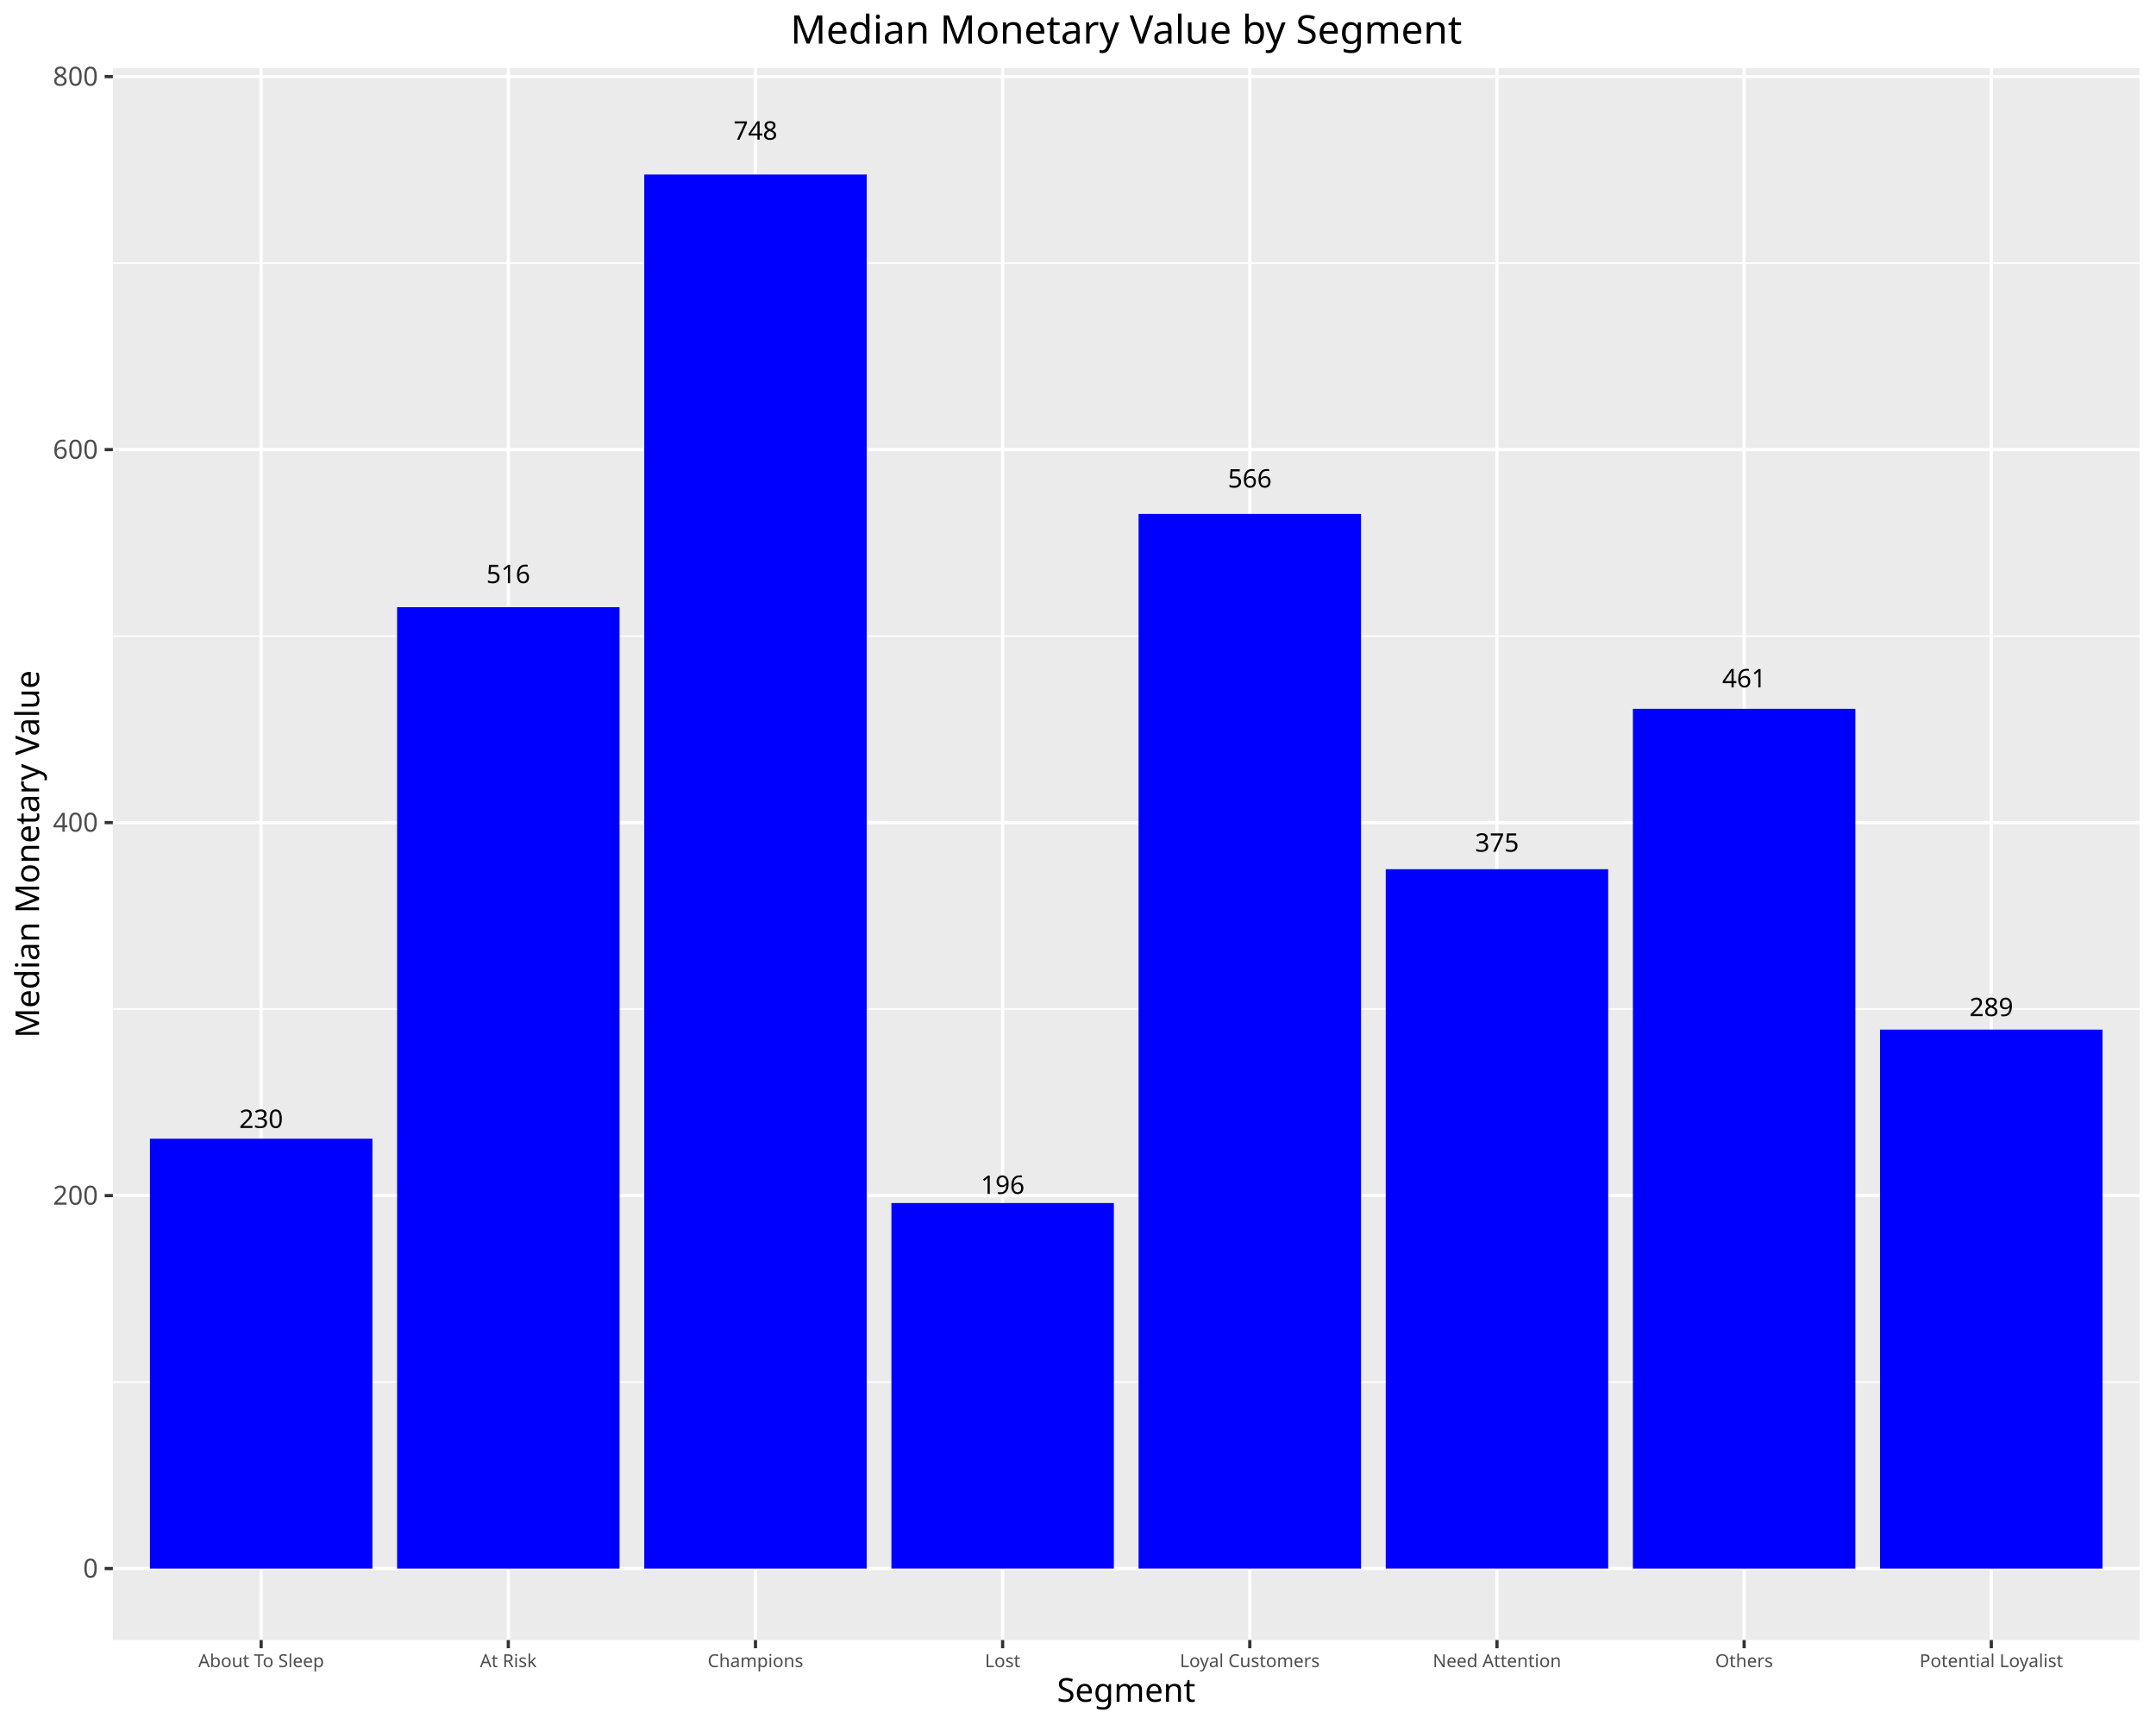
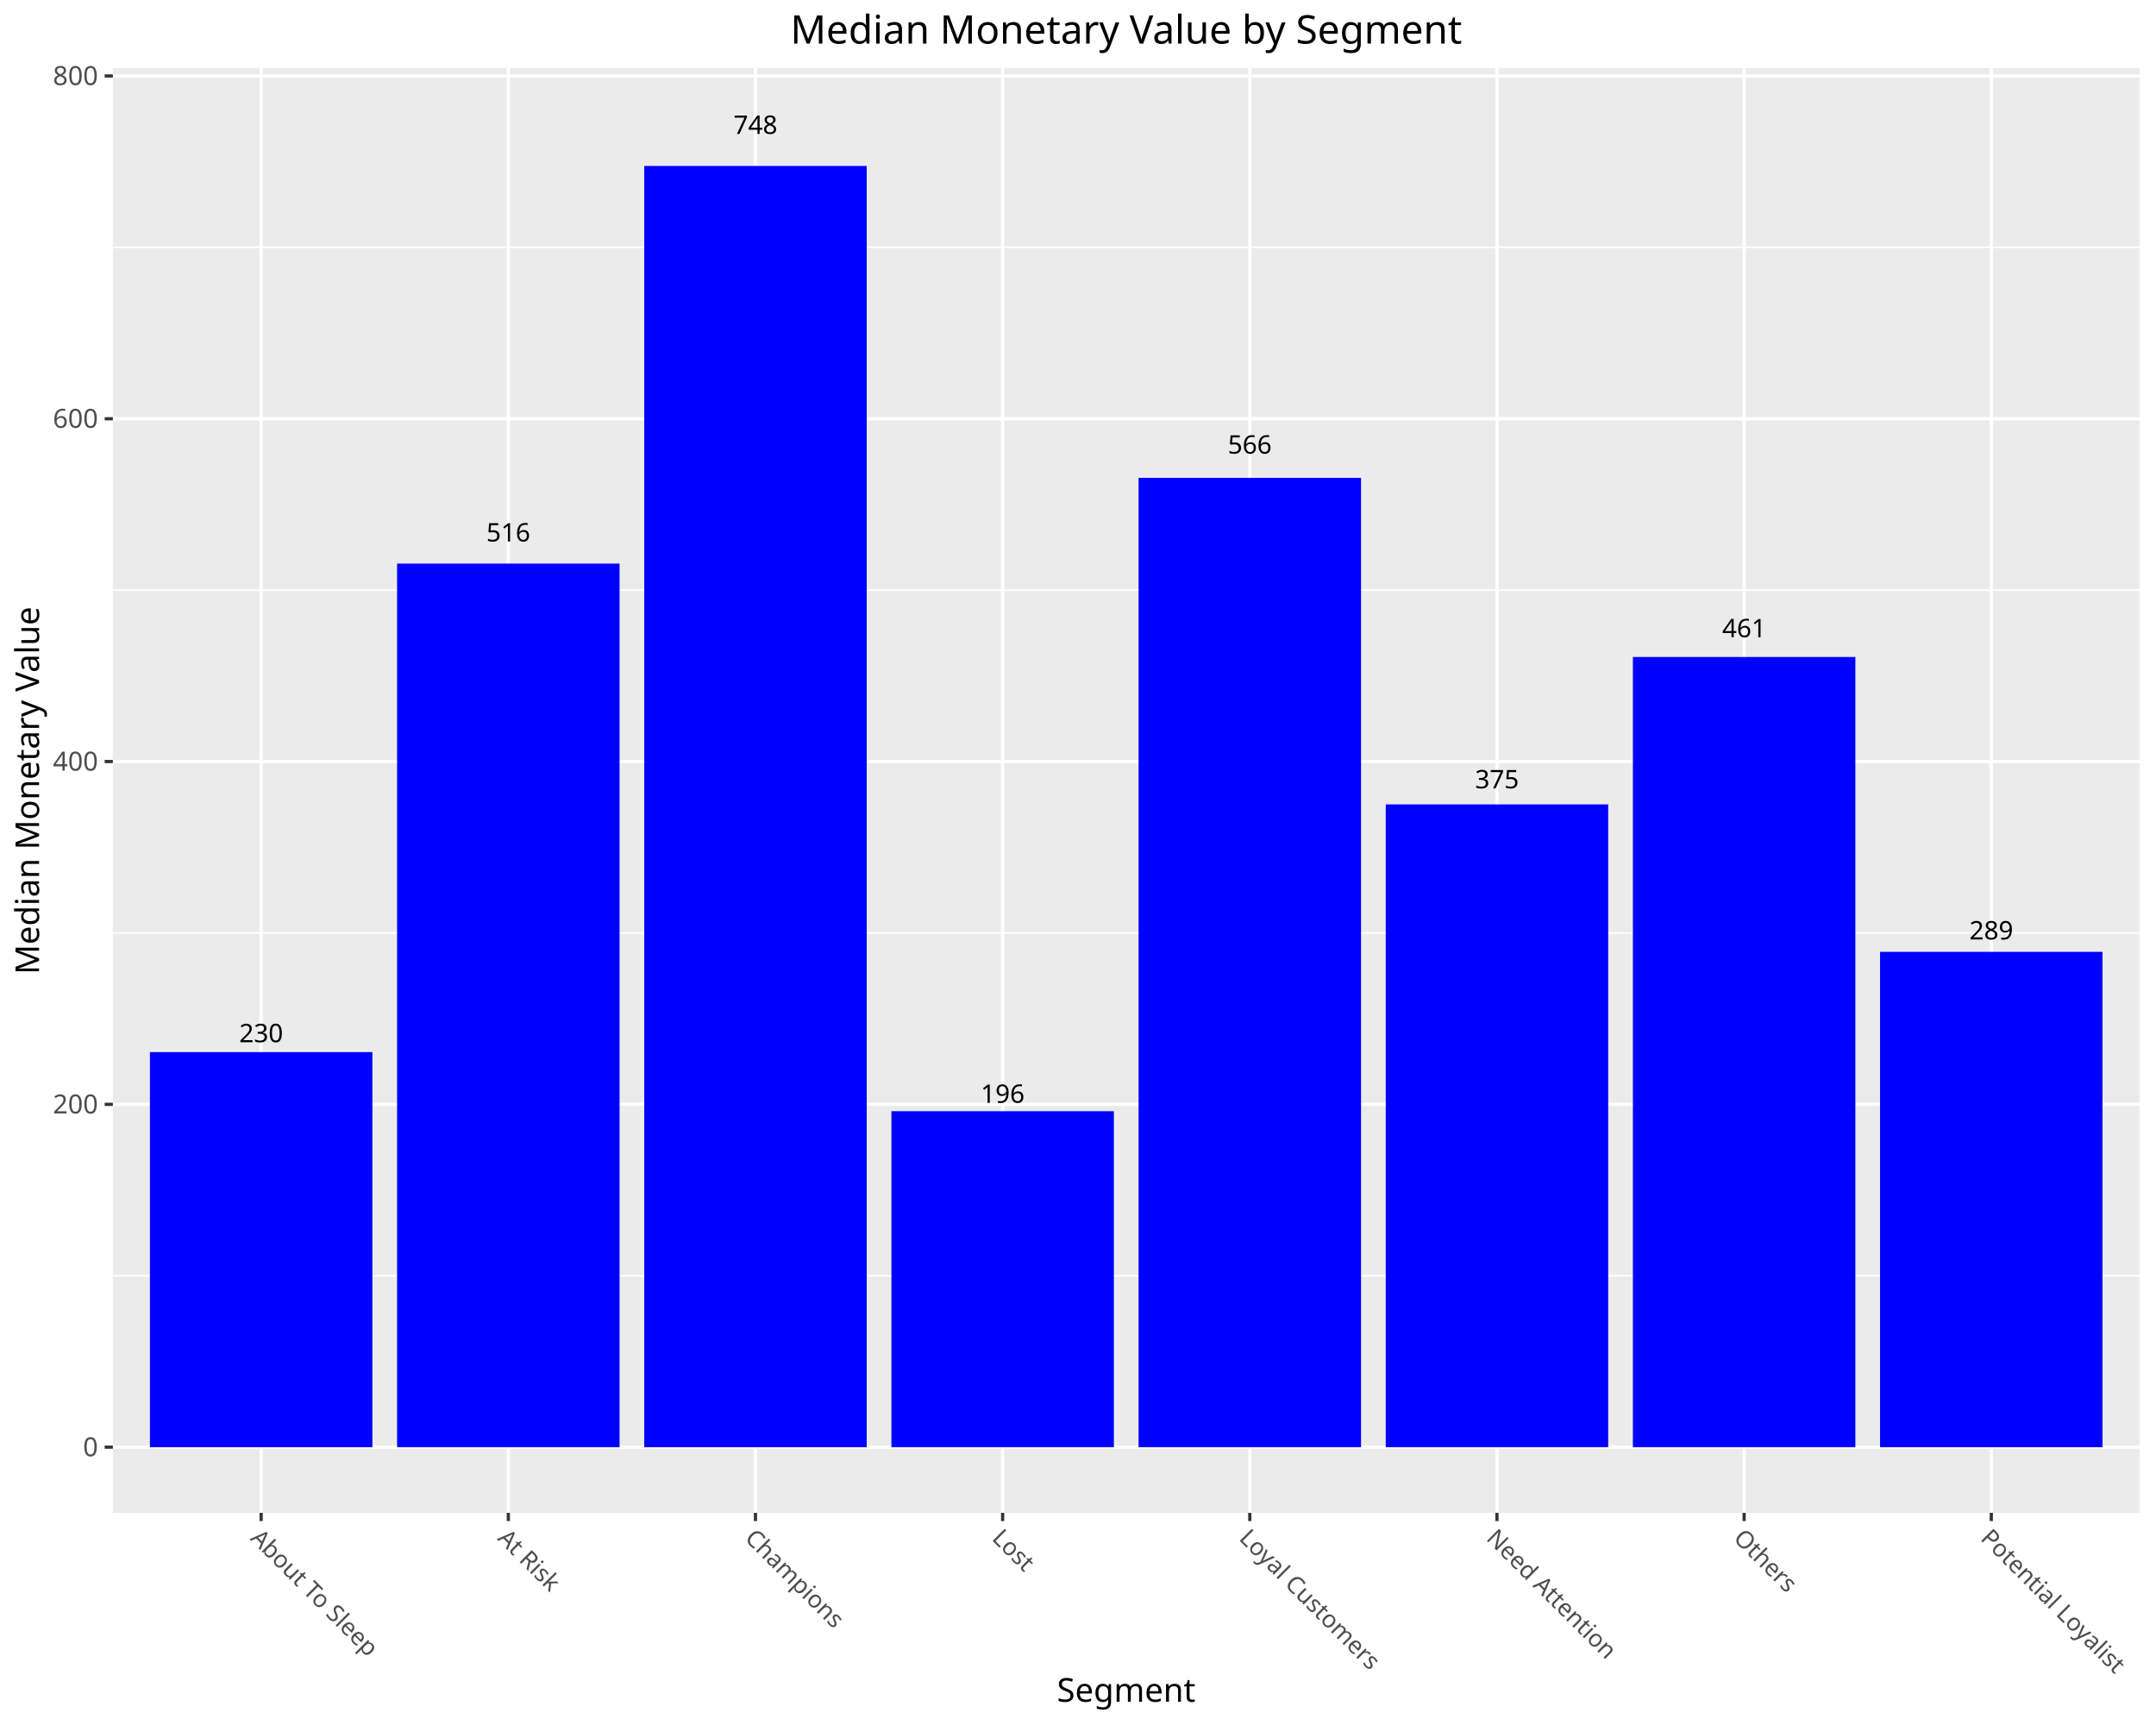
<svg xmlns="http://www.w3.org/2000/svg" class="svglite" data-engine-version="2.0" width="720.00pt" height="576.00pt" viewBox="0 0 720.00 576.00">
  <defs>
    <style type="text/css">
    .svglite line, .svglite polyline, .svglite polygon, .svglite path, .svglite rect, .svglite circle {
      fill: none;
      stroke: #000000;
      stroke-linecap: round;
      stroke-linejoin: round;
      stroke-miterlimit: 10.00;
    }
  </style>
  </defs>
  <rect width="100%" height="100%" style="stroke: none; fill: #FFFFFF;" />
  <defs>
    <clipPath id="cpMC4wMHw3MjAuMDB8MC4wMHw1NzYuMDA=">
      <rect x="0.00" y="0.00" width="720.00" height="576.00" />
    </clipPath>
  </defs>
  <g clip-path="url(#cpMC4wMHw3MjAuMDB8MC4wMHw1NzYuMDA=)">
    <rect x="0.00" y="0.00" width="720.00" height="576.00" style="stroke-width: 1.07; stroke: #FFFFFF; fill: #FFFFFF;" />
  </g>
  <defs>
-     <clipPath id="cpMzcuNjl8NzE0LjUyfDIyLjc4fDU0Ny42Mg==">
-       <rect x="37.69" y="22.78" width="676.83" height="524.84" />
+     <clipPath id="cpMzcuNjl8NzE0LjUyfDIyLjc4fDUwNS4xNg==">
+       <rect x="37.69" y="22.78" width="676.83" height="482.38" />
    </clipPath>
  </defs>
-   <g clip-path="url(#cpMzcuNjl8NzE0LjUyfDIyLjc4fDU0Ny42Mg==)">
-     <rect x="37.69" y="22.78" width="676.83" height="524.84" style="stroke-width: 1.07; stroke: none; fill: #EBEBEB;" />
-     <polyline points="37.69,461.49 714.52,461.49 " style="stroke-width: 0.53; stroke: #FFFFFF; stroke-linecap: butt;" />
-     <polyline points="37.69,336.95 714.52,336.95 " style="stroke-width: 0.53; stroke: #FFFFFF; stroke-linecap: butt;" />
-     <polyline points="37.69,212.40 714.52,212.40 " style="stroke-width: 0.53; stroke: #FFFFFF; stroke-linecap: butt;" />
-     <polyline points="37.69,87.86 714.52,87.86 " style="stroke-width: 0.53; stroke: #FFFFFF; stroke-linecap: butt;" />
-     <polyline points="37.69,523.76 714.52,523.76 " style="stroke-width: 1.07; stroke: #FFFFFF; stroke-linecap: butt;" />
-     <polyline points="37.69,399.22 714.52,399.22 " style="stroke-width: 1.07; stroke: #FFFFFF; stroke-linecap: butt;" />
-     <polyline points="37.69,274.67 714.52,274.67 " style="stroke-width: 1.07; stroke: #FFFFFF; stroke-linecap: butt;" />
-     <polyline points="37.69,150.13 714.52,150.13 " style="stroke-width: 1.07; stroke: #FFFFFF; stroke-linecap: butt;" />
-     <polyline points="37.69,25.58 714.52,25.58 " style="stroke-width: 1.07; stroke: #FFFFFF; stroke-linecap: butt;" />
-     <polyline points="87.21,547.62 87.21,22.78 " style="stroke-width: 1.07; stroke: #FFFFFF; stroke-linecap: butt;" />
-     <polyline points="169.75,547.62 169.75,22.78 " style="stroke-width: 1.07; stroke: #FFFFFF; stroke-linecap: butt;" />
-     <polyline points="252.29,547.62 252.29,22.78 " style="stroke-width: 1.07; stroke: #FFFFFF; stroke-linecap: butt;" />
-     <polyline points="334.83,547.62 334.83,22.78 " style="stroke-width: 1.07; stroke: #FFFFFF; stroke-linecap: butt;" />
-     <polyline points="417.37,547.62 417.37,22.78 " style="stroke-width: 1.07; stroke: #FFFFFF; stroke-linecap: butt;" />
-     <polyline points="499.92,547.62 499.92,22.78 " style="stroke-width: 1.07; stroke: #FFFFFF; stroke-linecap: butt;" />
-     <polyline points="582.46,547.62 582.46,22.78 " style="stroke-width: 1.07; stroke: #FFFFFF; stroke-linecap: butt;" />
-     <polyline points="665.00,547.62 665.00,22.78 " style="stroke-width: 1.07; stroke: #FFFFFF; stroke-linecap: butt;" />
-     <rect x="297.69" y="401.71" width="74.29" height="122.05" style="stroke-width: 1.07; stroke: none; stroke-linecap: butt; stroke-linejoin: miter; fill: #0000FF;" />
-     <rect x="50.07" y="380.23" width="74.29" height="143.54" style="stroke-width: 1.07; stroke: none; stroke-linecap: butt; stroke-linejoin: miter; fill: #0000FF;" />
-     <rect x="627.85" y="343.80" width="74.29" height="179.97" style="stroke-width: 1.07; stroke: none; stroke-linecap: butt; stroke-linejoin: miter; fill: #0000FF;" />
-     <rect x="462.77" y="290.24" width="74.29" height="233.52" style="stroke-width: 1.07; stroke: none; stroke-linecap: butt; stroke-linejoin: miter; fill: #0000FF;" />
-     <rect x="545.31" y="236.69" width="74.29" height="287.08" style="stroke-width: 1.07; stroke: none; stroke-linecap: butt; stroke-linejoin: miter; fill: #0000FF;" />
-     <rect x="132.61" y="202.75" width="74.29" height="321.02" style="stroke-width: 1.07; stroke: none; stroke-linecap: butt; stroke-linejoin: miter; fill: #0000FF;" />
-     <rect x="380.23" y="171.61" width="74.29" height="352.15" style="stroke-width: 1.07; stroke: none; stroke-linecap: butt; stroke-linejoin: miter; fill: #0000FF;" />
-     <rect x="215.15" y="58.28" width="74.29" height="465.49" style="stroke-width: 1.07; stroke: none; stroke-linecap: butt; stroke-linejoin: miter; fill: #0000FF;" />
-     <text x="334.83" y="398.66" text-anchor="middle" style="font-size: 8.54px; font-family: sans;" textLength="14.24px" lengthAdjust="spacingAndGlyphs">196</text>
-     <text x="87.21" y="376.64" text-anchor="middle" style="font-size: 8.54px; font-family: sans;" textLength="14.24px" lengthAdjust="spacingAndGlyphs">230</text>
-     <text x="665.00" y="339.30" text-anchor="middle" style="font-size: 8.54px; font-family: sans;" textLength="14.24px" lengthAdjust="spacingAndGlyphs">289</text>
-     <text x="499.92" y="284.40" text-anchor="middle" style="font-size: 8.54px; font-family: sans;" textLength="14.24px" lengthAdjust="spacingAndGlyphs">375</text>
-     <text x="582.46" y="229.51" text-anchor="middle" style="font-size: 8.54px; font-family: sans;" textLength="14.24px" lengthAdjust="spacingAndGlyphs">461</text>
-     <text x="169.75" y="194.72" text-anchor="middle" style="font-size: 8.54px; font-family: sans;" textLength="14.24px" lengthAdjust="spacingAndGlyphs">516</text>
-     <text x="417.37" y="162.81" text-anchor="middle" style="font-size: 8.54px; font-family: sans;" textLength="14.24px" lengthAdjust="spacingAndGlyphs">566</text>
-     <text x="252.29" y="46.64" text-anchor="middle" style="font-size: 8.54px; font-family: sans;" textLength="14.24px" lengthAdjust="spacingAndGlyphs">748</text>
+   <g clip-path="url(#cpMzcuNjl8NzE0LjUyfDIyLjc4fDUwNS4xNg==)">
+     <rect x="37.69" y="22.78" width="676.83" height="482.38" style="stroke-width: 1.07; stroke: none; fill: #EBEBEB;" />
+     <polyline points="37.69,426.00 714.52,426.00 " style="stroke-width: 0.53; stroke: #FFFFFF; stroke-linecap: butt;" />
+     <polyline points="37.69,311.53 714.52,311.53 " style="stroke-width: 0.53; stroke: #FFFFFF; stroke-linecap: butt;" />
+     <polyline points="37.69,197.06 714.52,197.06 " style="stroke-width: 0.53; stroke: #FFFFFF; stroke-linecap: butt;" />
+     <polyline points="37.69,82.59 714.52,82.59 " style="stroke-width: 0.53; stroke: #FFFFFF; stroke-linecap: butt;" />
+     <polyline points="37.69,483.23 714.52,483.23 " style="stroke-width: 1.07; stroke: #FFFFFF; stroke-linecap: butt;" />
+     <polyline points="37.69,368.76 714.52,368.76 " style="stroke-width: 1.07; stroke: #FFFFFF; stroke-linecap: butt;" />
+     <polyline points="37.69,254.29 714.52,254.29 " style="stroke-width: 1.07; stroke: #FFFFFF; stroke-linecap: butt;" />
+     <polyline points="37.69,139.83 714.52,139.83 " style="stroke-width: 1.07; stroke: #FFFFFF; stroke-linecap: butt;" />
+     <polyline points="37.69,25.36 714.52,25.36 " style="stroke-width: 1.07; stroke: #FFFFFF; stroke-linecap: butt;" />
+     <polyline points="87.21,505.16 87.21,22.78 " style="stroke-width: 1.07; stroke: #FFFFFF; stroke-linecap: butt;" />
+     <polyline points="169.75,505.16 169.75,22.78 " style="stroke-width: 1.07; stroke: #FFFFFF; stroke-linecap: butt;" />
+     <polyline points="252.29,505.16 252.29,22.78 " style="stroke-width: 1.07; stroke: #FFFFFF; stroke-linecap: butt;" />
+     <polyline points="334.83,505.16 334.83,22.78 " style="stroke-width: 1.07; stroke: #FFFFFF; stroke-linecap: butt;" />
+     <polyline points="417.37,505.16 417.37,22.78 " style="stroke-width: 1.07; stroke: #FFFFFF; stroke-linecap: butt;" />
+     <polyline points="499.92,505.16 499.92,22.78 " style="stroke-width: 1.07; stroke: #FFFFFF; stroke-linecap: butt;" />
+     <polyline points="582.46,505.16 582.46,22.78 " style="stroke-width: 1.07; stroke: #FFFFFF; stroke-linecap: butt;" />
+     <polyline points="665.00,505.16 665.00,22.78 " style="stroke-width: 1.07; stroke: #FFFFFF; stroke-linecap: butt;" />
+     <rect x="297.69" y="371.05" width="74.29" height="112.18" style="stroke-width: 1.07; stroke: none; stroke-linecap: butt; stroke-linejoin: miter; fill: #0000FF;" />
+     <rect x="50.07" y="351.31" width="74.29" height="131.93" style="stroke-width: 1.07; stroke: none; stroke-linecap: butt; stroke-linejoin: miter; fill: #0000FF;" />
+     <rect x="627.85" y="317.83" width="74.29" height="165.41" style="stroke-width: 1.07; stroke: none; stroke-linecap: butt; stroke-linejoin: miter; fill: #0000FF;" />
+     <rect x="462.77" y="268.60" width="74.29" height="214.63" style="stroke-width: 1.07; stroke: none; stroke-linecap: butt; stroke-linejoin: miter; fill: #0000FF;" />
+     <rect x="545.31" y="219.38" width="74.29" height="263.85" style="stroke-width: 1.07; stroke: none; stroke-linecap: butt; stroke-linejoin: miter; fill: #0000FF;" />
+     <rect x="132.61" y="188.19" width="74.29" height="295.04" style="stroke-width: 1.07; stroke: none; stroke-linecap: butt; stroke-linejoin: miter; fill: #0000FF;" />
+     <rect x="380.23" y="159.57" width="74.29" height="323.66" style="stroke-width: 1.07; stroke: none; stroke-linecap: butt; stroke-linejoin: miter; fill: #0000FF;" />
+     <rect x="215.15" y="55.41" width="74.29" height="427.83" style="stroke-width: 1.07; stroke: none; stroke-linecap: butt; stroke-linejoin: miter; fill: #0000FF;" />
+     <text x="334.83" y="368.25" text-anchor="middle" style="font-size: 8.54px; font-family: sans;" textLength="14.24px" lengthAdjust="spacingAndGlyphs">196</text>
+     <text x="87.21" y="348.01" text-anchor="middle" style="font-size: 8.54px; font-family: sans;" textLength="14.24px" lengthAdjust="spacingAndGlyphs">230</text>
+     <text x="665.00" y="313.69" text-anchor="middle" style="font-size: 8.54px; font-family: sans;" textLength="14.24px" lengthAdjust="spacingAndGlyphs">289</text>
+     <text x="499.92" y="263.24" text-anchor="middle" style="font-size: 8.54px; font-family: sans;" textLength="14.24px" lengthAdjust="spacingAndGlyphs">375</text>
+     <text x="582.46" y="212.79" text-anchor="middle" style="font-size: 8.54px; font-family: sans;" textLength="14.24px" lengthAdjust="spacingAndGlyphs">461</text>
+     <text x="169.75" y="180.81" text-anchor="middle" style="font-size: 8.54px; font-family: sans;" textLength="14.24px" lengthAdjust="spacingAndGlyphs">516</text>
+     <text x="417.37" y="151.48" text-anchor="middle" style="font-size: 8.54px; font-family: sans;" textLength="14.24px" lengthAdjust="spacingAndGlyphs">566</text>
+     <text x="252.29" y="44.71" text-anchor="middle" style="font-size: 8.54px; font-family: sans;" textLength="14.24px" lengthAdjust="spacingAndGlyphs">748</text>
  </g>
  <g clip-path="url(#cpMC4wMHw3MjAuMDB8MC4wMHw1NzYuMDA=)">
-     <text x="32.76" y="526.79" text-anchor="end" style="font-size: 8.80px; fill: #4D4D4D; font-family: sans;" textLength="4.89px" lengthAdjust="spacingAndGlyphs">0</text>
-     <text x="32.76" y="402.25" text-anchor="end" style="font-size: 8.80px; fill: #4D4D4D; font-family: sans;" textLength="14.68px" lengthAdjust="spacingAndGlyphs">200</text>
-     <text x="32.76" y="277.70" text-anchor="end" style="font-size: 8.80px; fill: #4D4D4D; font-family: sans;" textLength="14.68px" lengthAdjust="spacingAndGlyphs">400</text>
-     <text x="32.76" y="153.16" text-anchor="end" style="font-size: 8.80px; fill: #4D4D4D; font-family: sans;" textLength="14.68px" lengthAdjust="spacingAndGlyphs">600</text>
-     <text x="32.76" y="28.61" text-anchor="end" style="font-size: 8.80px; fill: #4D4D4D; font-family: sans;" textLength="14.68px" lengthAdjust="spacingAndGlyphs">800</text>
-     <polyline points="34.95,523.76 37.69,523.76 " style="stroke-width: 1.07; stroke: #333333; stroke-linecap: butt;" />
-     <polyline points="34.95,399.22 37.69,399.22 " style="stroke-width: 1.07; stroke: #333333; stroke-linecap: butt;" />
-     <polyline points="34.95,274.67 37.69,274.67 " style="stroke-width: 1.07; stroke: #333333; stroke-linecap: butt;" />
-     <polyline points="34.95,150.13 37.69,150.13 " style="stroke-width: 1.07; stroke: #333333; stroke-linecap: butt;" />
-     <polyline points="34.95,25.58 37.69,25.58 " style="stroke-width: 1.07; stroke: #333333; stroke-linecap: butt;" />
-     <polyline points="87.21,550.36 87.21,547.62 " style="stroke-width: 1.07; stroke: #333333; stroke-linecap: butt;" />
-     <polyline points="169.75,550.36 169.75,547.62 " style="stroke-width: 1.07; stroke: #333333; stroke-linecap: butt;" />
-     <polyline points="252.29,550.36 252.29,547.62 " style="stroke-width: 1.07; stroke: #333333; stroke-linecap: butt;" />
-     <polyline points="334.83,550.36 334.83,547.62 " style="stroke-width: 1.07; stroke: #333333; stroke-linecap: butt;" />
-     <polyline points="417.37,550.36 417.37,547.62 " style="stroke-width: 1.07; stroke: #333333; stroke-linecap: butt;" />
-     <polyline points="499.92,550.36 499.92,547.62 " style="stroke-width: 1.07; stroke: #333333; stroke-linecap: butt;" />
-     <polyline points="582.46,550.36 582.46,547.62 " style="stroke-width: 1.07; stroke: #333333; stroke-linecap: butt;" />
-     <polyline points="665.00,550.36 665.00,547.62 " style="stroke-width: 1.07; stroke: #333333; stroke-linecap: butt;" />
-     <text x="87.21" y="556.68" text-anchor="middle" style="font-size: 6.00px; fill: #4D4D4D; font-family: sans;" textLength="41.36px" lengthAdjust="spacingAndGlyphs">About To Sleep</text>
-     <text x="169.75" y="556.68" text-anchor="middle" style="font-size: 6.00px; fill: #4D4D4D; font-family: sans;" textLength="19.01px" lengthAdjust="spacingAndGlyphs">At Risk</text>
-     <text x="252.29" y="556.68" text-anchor="middle" style="font-size: 6.00px; fill: #4D4D4D; font-family: sans;" textLength="30.36px" lengthAdjust="spacingAndGlyphs">Champions</text>
-     <text x="334.83" y="556.68" text-anchor="middle" style="font-size: 6.00px; fill: #4D4D4D; font-family: sans;" textLength="11.34px" lengthAdjust="spacingAndGlyphs">Lost</text>
-     <text x="417.37" y="556.68" text-anchor="middle" style="font-size: 6.00px; fill: #4D4D4D; font-family: sans;" textLength="45.03px" lengthAdjust="spacingAndGlyphs">Loyal Customers</text>
-     <text x="499.92" y="556.68" text-anchor="middle" style="font-size: 6.00px; fill: #4D4D4D; font-family: sans;" textLength="39.70px" lengthAdjust="spacingAndGlyphs">Need Attention</text>
-     <text x="582.46" y="556.68" text-anchor="middle" style="font-size: 6.00px; fill: #4D4D4D; font-family: sans;" textLength="18.01px" lengthAdjust="spacingAndGlyphs">Others</text>
-     <text x="665.00" y="556.68" text-anchor="middle" style="font-size: 6.00px; fill: #4D4D4D; font-family: sans;" textLength="45.36px" lengthAdjust="spacingAndGlyphs">Potential Loyalist</text>
+     <text x="32.76" y="486.26" text-anchor="end" style="font-size: 8.80px; fill: #4D4D4D; font-family: sans;" textLength="4.89px" lengthAdjust="spacingAndGlyphs">0</text>
+     <text x="32.76" y="371.79" text-anchor="end" style="font-size: 8.80px; fill: #4D4D4D; font-family: sans;" textLength="14.68px" lengthAdjust="spacingAndGlyphs">200</text>
+     <text x="32.76" y="257.32" text-anchor="end" style="font-size: 8.80px; fill: #4D4D4D; font-family: sans;" textLength="14.68px" lengthAdjust="spacingAndGlyphs">400</text>
+     <text x="32.76" y="142.85" text-anchor="end" style="font-size: 8.80px; fill: #4D4D4D; font-family: sans;" textLength="14.68px" lengthAdjust="spacingAndGlyphs">600</text>
+     <text x="32.76" y="28.39" text-anchor="end" style="font-size: 8.80px; fill: #4D4D4D; font-family: sans;" textLength="14.68px" lengthAdjust="spacingAndGlyphs">800</text>
+     <polyline points="34.95,483.23 37.69,483.23 " style="stroke-width: 1.07; stroke: #333333; stroke-linecap: butt;" />
+     <polyline points="34.95,368.76 37.69,368.76 " style="stroke-width: 1.07; stroke: #333333; stroke-linecap: butt;" />
+     <polyline points="34.95,254.29 37.69,254.29 " style="stroke-width: 1.07; stroke: #333333; stroke-linecap: butt;" />
+     <polyline points="34.95,139.83 37.69,139.83 " style="stroke-width: 1.07; stroke: #333333; stroke-linecap: butt;" />
+     <polyline points="34.95,25.36 37.69,25.36 " style="stroke-width: 1.07; stroke: #333333; stroke-linecap: butt;" />
+     <polyline points="87.21,507.90 87.21,505.16 " style="stroke-width: 1.07; stroke: #333333; stroke-linecap: butt;" />
+     <polyline points="169.75,507.90 169.75,505.16 " style="stroke-width: 1.07; stroke: #333333; stroke-linecap: butt;" />
+     <polyline points="252.29,507.90 252.29,505.16 " style="stroke-width: 1.07; stroke: #333333; stroke-linecap: butt;" />
+     <polyline points="334.83,507.90 334.83,505.16 " style="stroke-width: 1.07; stroke: #333333; stroke-linecap: butt;" />
+     <polyline points="417.37,507.90 417.37,505.16 " style="stroke-width: 1.07; stroke: #333333; stroke-linecap: butt;" />
+     <polyline points="499.92,507.90 499.92,505.16 " style="stroke-width: 1.07; stroke: #333333; stroke-linecap: butt;" />
+     <polyline points="582.46,507.90 582.46,505.16 " style="stroke-width: 1.07; stroke: #333333; stroke-linecap: butt;" />
+     <polyline points="665.00,507.90 665.00,505.16 " style="stroke-width: 1.07; stroke: #333333; stroke-linecap: butt;" />
+     <text transform="translate(83.32,513.98) rotate(-315)" style="font-size: 8.00px; fill: #4D4D4D; font-family: sans;" textLength="55.15px" lengthAdjust="spacingAndGlyphs">About To Sleep</text>
+     <text transform="translate(165.86,513.98) rotate(-315)" style="font-size: 8.00px; fill: #4D4D4D; font-family: sans;" textLength="25.34px" lengthAdjust="spacingAndGlyphs">At Risk</text>
+     <text transform="translate(248.40,513.98) rotate(-315)" style="font-size: 8.00px; fill: #4D4D4D; font-family: sans;" textLength="40.47px" lengthAdjust="spacingAndGlyphs">Champions</text>
+     <text transform="translate(330.94,513.98) rotate(-315)" style="font-size: 8.00px; fill: #4D4D4D; font-family: sans;" textLength="15.12px" lengthAdjust="spacingAndGlyphs">Lost</text>
+     <text transform="translate(413.48,513.98) rotate(-315)" style="font-size: 8.00px; fill: #4D4D4D; font-family: sans;" textLength="60.04px" lengthAdjust="spacingAndGlyphs">Loyal Customers</text>
+     <text transform="translate(496.02,513.98) rotate(-315)" style="font-size: 8.00px; fill: #4D4D4D; font-family: sans;" textLength="52.93px" lengthAdjust="spacingAndGlyphs">Need Attention</text>
+     <text transform="translate(578.56,513.98) rotate(-315)" style="font-size: 8.00px; fill: #4D4D4D; font-family: sans;" textLength="24.01px" lengthAdjust="spacingAndGlyphs">Others</text>
+     <text transform="translate(661.10,513.98) rotate(-315)" style="font-size: 8.00px; fill: #4D4D4D; font-family: sans;" textLength="60.48px" lengthAdjust="spacingAndGlyphs">Potential Loyalist</text>
    <text x="376.10" y="568.24" text-anchor="middle" style="font-size: 11.00px; font-family: sans;" textLength="44.04px" lengthAdjust="spacingAndGlyphs">Segment</text>
-     <text transform="translate(13.05,285.20) rotate(-90)" text-anchor="middle" style="font-size: 11.00px; font-family: sans;" textLength="116.19px" lengthAdjust="spacingAndGlyphs">Median Monetary Value</text>
+     <text transform="translate(13.05,263.97) rotate(-90)" text-anchor="middle" style="font-size: 11.00px; font-family: sans;" textLength="116.19px" lengthAdjust="spacingAndGlyphs">Median Monetary Value</text>
    <text x="376.10" y="14.56" text-anchor="middle" style="font-size: 13.20px; font-family: sans;" textLength="217.22px" lengthAdjust="spacingAndGlyphs">Median Monetary Value  by Segment</text>
  </g>
</svg>
